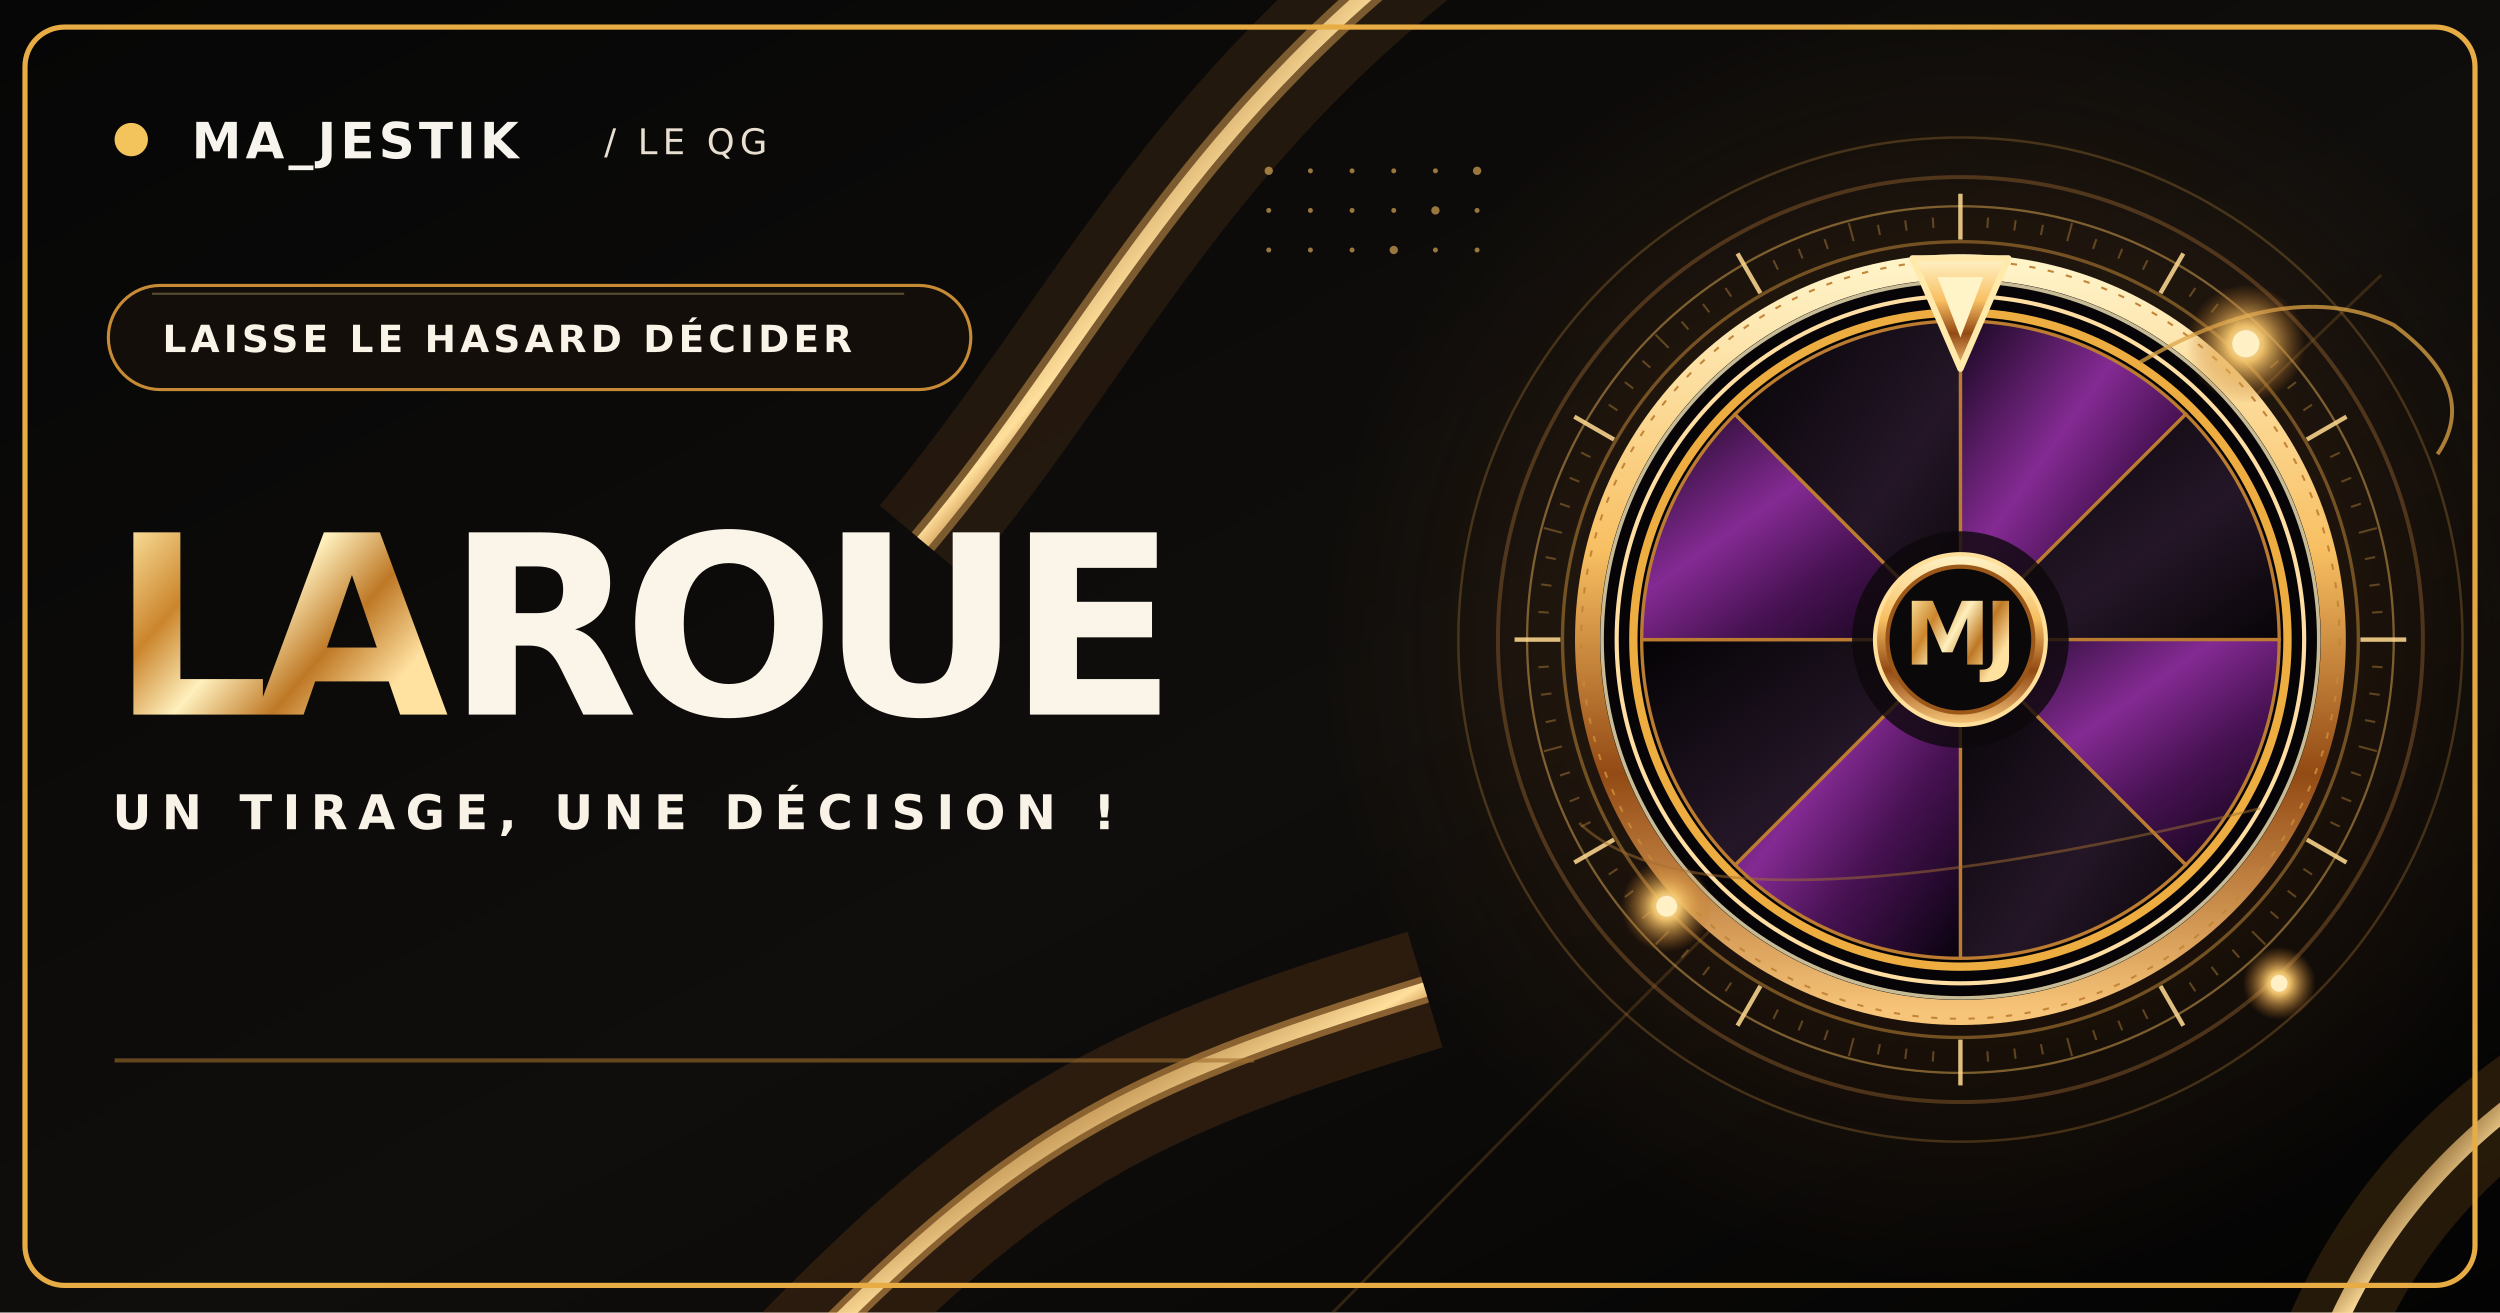
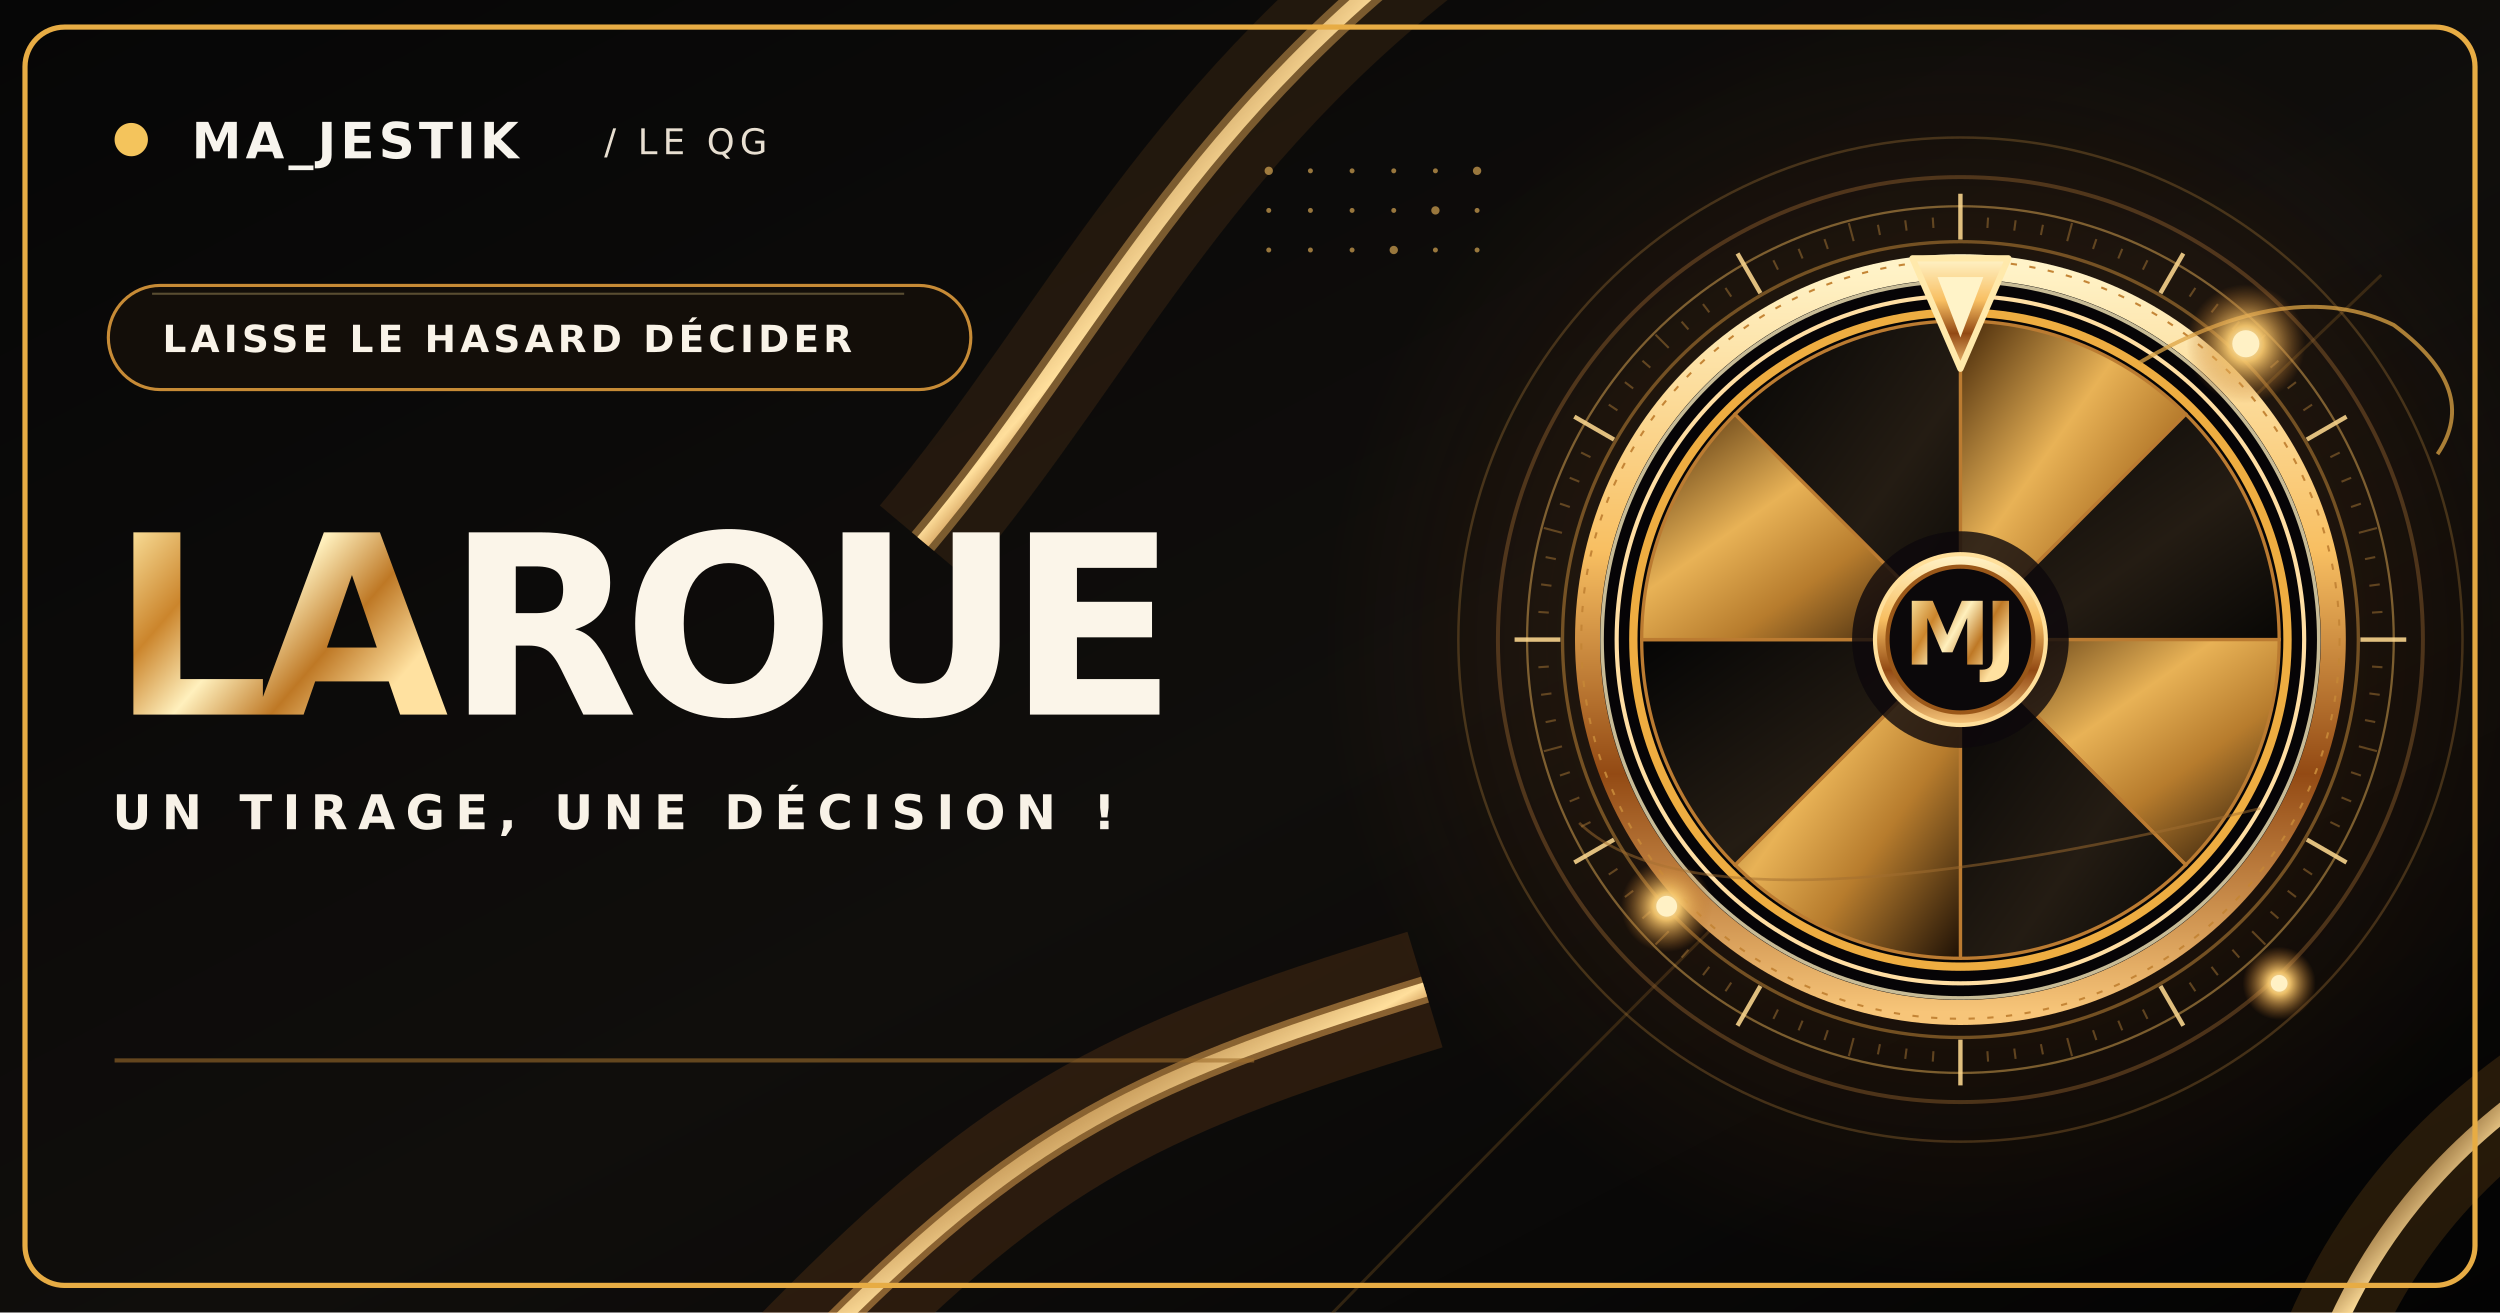
<svg xmlns="http://www.w3.org/2000/svg" width="1200" height="630" viewBox="0 0 1200 630">
  <defs>
    <linearGradient id="bg" x1="0" y1="0" x2="1" y2="1">
      <stop stop-color="#060606" />
      <stop offset=".55" stop-color="#100e0c" />
      <stop offset="1" stop-color="#030303" />
    </linearGradient>
    <linearGradient id="gold" x1="0" x2="1" y1="0" y2=".5">
      <stop stop-color="#f7da93" />
      <stop offset=".27" stop-color="#cb852c" />
      <stop offset=".5" stop-color="#fff0bd" />
      <stop offset=".75" stop-color="#be7825" />
      <stop offset="1" stop-color="#ffe1a0" />
    </linearGradient>
    <linearGradient id="goldVert" x1="0" x2="0" y1="0" y2="1">
      <stop stop-color="#fff3c8" />
      <stop offset=".38" stop-color="#f8bf62" />
      <stop offset=".68" stop-color="#934a14" />
      <stop offset="1" stop-color="#f7c579" />
    </linearGradient>
    <linearGradient id="ribbon" x1="0" y1="0" x2="1" y2="1">
      <stop stop-color="#1d0d02" stop-opacity="0" />
      <stop offset=".26" stop-color="#c58436" stop-opacity=".26" />
      <stop offset=".49" stop-color="#ffdf9c" stop-opacity="1" />
      <stop offset=".55" stop-color="#b76b21" stop-opacity=".78" />
      <stop offset="1" stop-color="#2a0f04" stop-opacity="0" />
    </linearGradient>
-     <linearGradient id="violet" x1="0" y1="0" x2="1" y2="1">
-       <stop stop-color="#16071e" />
-       <stop offset=".4" stop-color="#842a93" />
-       <stop offset=".64" stop-color="#481253" />
-       <stop offset="1" stop-color="#07020d" />
+     <linearGradient id="goldSlice" x1="0" y1="0" x2="1" y2="1">
+       <stop stop-color="#442607" />
+       <stop offset=".4" stop-color="#e8b256" />
+       <stop offset=".64" stop-color="#b77c2d" />
+       <stop offset="1" stop-color="#1d1005" />
    </linearGradient>
    <linearGradient id="blackSlice" x1="0" y1="0" x2="1" y2="1">
-       <stop stop-color="#050305" />
-       <stop offset=".6" stop-color="#241627" />
-       <stop offset="1" stop-color="#080408" />
+       <stop stop-color="#050505" />
+       <stop offset=".6" stop-color="#241c13" />
+       <stop offset="1" stop-color="#080705" />
    </linearGradient>
    <radialGradient id="halo">
      <stop stop-color="#ffbb61" stop-opacity=".28" />
      <stop offset=".5" stop-color="#af5b1a" stop-opacity=".13" />
      <stop offset="1" stop-color="#9c5216" stop-opacity="0" />
    </radialGradient>
    <radialGradient id="spark">
      <stop stop-color="#fffbdc" />
      <stop offset=".3" stop-color="#f6c76d" stop-opacity=".95" />
      <stop offset="1" stop-color="#bb7024" stop-opacity="0" />
    </radialGradient>
  </defs>
  <rect width="1200" height="630" fill="url(#bg)" />
  <path d="M711 -46C570 54 527 160 443 260" fill="none" stroke="#b36a21" stroke-width="54" opacity=".14" />
  <path d="M711 -46C570 54 527 160 443 260" fill="none" stroke="#f5b75e" stroke-width="14" opacity=".42" />
  <path d="M711 -46C570 54 527 160 443 260" fill="none" stroke="url(#ribbon)" stroke-width="7" />
  <path d="M380 657C486 548 536 520 684 475" fill="none" stroke="#a35b1e" stroke-width="58" opacity=".2" />
  <path d="M380 657C486 548 536 520 684 475" fill="none" stroke="#e9a954" stroke-width="13" opacity=".5" />
  <path d="M380 657C486 548 536 520 684 475" fill="none" stroke="url(#ribbon)" stroke-width="7" />
  <path d="M1116 649C1146 573 1199 532 1240 507" fill="none" stroke="#d98b29" stroke-width="45" opacity=".16" />
  <path d="M1116 649C1146 573 1199 532 1240 507" fill="none" stroke="url(#ribbon)" stroke-width="9" />
  <path d="M633 637 Q880 383 1143 132" stroke="#a8742f" stroke-opacity=".25" stroke-width="1.4" fill="none" />
  <rect x="12" y="13" width="1176" height="604" rx="19" fill="none" stroke="#e7ac44" stroke-width="2.5" />
  <circle cx="63" cy="67" r="8" fill="#f4c45c" />
  <text x="92" y="76" fill="#f7f4ed" font-family="DejaVu Sans,Arial,sans-serif" font-size="24" font-weight="700" letter-spacing="2">MA_JESTIK</text>
  <text x="290" y="74" fill="#e8dfd1" font-family="DejaVu Sans,Arial,sans-serif" font-size="17" letter-spacing="2.5">/ LE QG</text>
  <rect x="52" y="137" rx="25" width="414" height="50" fill="#130e09" stroke="#c78b36" stroke-width="1.5" />
  <path d="M73 141H434" stroke="#ffdf91" stroke-opacity=".3" stroke-width="1" />
  <text x="78" y="169" fill="#f9f3e8" font-family="DejaVu Sans,Arial,sans-serif" font-size="18" font-weight="600" letter-spacing="2">LAISSE LE HASARD DÉCIDER</text>
  <text x="53" y="343" fill="url(#gold)" font-family="DejaVu Sans,Arial,sans-serif" font-size="120" font-weight="900" letter-spacing="-7">LA</text>
  <text x="214" y="343" fill="#fbf5e9" font-family="DejaVu Sans,Arial,sans-serif" font-size="120" font-weight="900" letter-spacing="-7.5">ROUE</text>
  <text x="54" y="398" fill="#f8f2e7" font-family="DejaVu Sans,Arial,sans-serif" font-size="23" font-weight="600" letter-spacing="5">UN TIRAGE, UNE DÉCISION !</text>
  <path d="M55 509H602" stroke="#9c6c2c" stroke-width="2" opacity=".6" />
  <path d="M55 507H600" stroke="url(#ribbon)" stroke-width="1.5" />
  <circle cx="942" cy="309" r="310" fill="url(#halo)" />
  <g transform="translate(941 307)">
    <circle r="241" fill="none" stroke="#bb883e" stroke-opacity=".3" stroke-width="1.2" />
    <circle r="222" fill="none" stroke="#90612e" stroke-opacity=".46" stroke-width="1.9" />
    <circle r="208" fill="none" stroke="#f1b95b" stroke-opacity=".46" stroke-width="1.1" />
    <circle r="191" fill="none" stroke="#a37230" stroke-opacity=".65" stroke-width="1.6" />
    <circle r="179" fill="#060406" stroke="url(#goldVert)" stroke-width="12" />
    <circle r="165" fill="none" stroke="#ffdea3" stroke-width="2" />
    <circle r="157" fill="#060506" stroke="#a26222" stroke-width="3" />
-     <path d="M0 0 L0.000 -153.000 A153 153 0 0 1 108.187 -108.187Z" fill="url(#violet)" stroke="#bb7b31" stroke-width="1.6" />
+     <path d="M0 0 L0.000 -153.000 A153 153 0 0 1 108.187 -108.187Z" fill="url(#goldSlice)" stroke="#bb7b31" stroke-width="1.6" />
    <path d="M0 0 L108.187 -108.187 A153 153 0 0 1 153.000 0.000Z" fill="url(#blackSlice)" stroke="#bb7b31" stroke-width="1.6" />
-     <path d="M0 0 L153.000 0.000 A153 153 0 0 1 108.187 108.187Z" fill="url(#violet)" stroke="#bb7b31" stroke-width="1.6" />
+     <path d="M0 0 L153.000 0.000 A153 153 0 0 1 108.187 108.187Z" fill="url(#goldSlice)" stroke="#bb7b31" stroke-width="1.6" />
    <path d="M0 0 L108.187 108.187 A153 153 0 0 1 0.000 153.000Z" fill="url(#blackSlice)" stroke="#bb7b31" stroke-width="1.6" />
-     <path d="M0 0 L0.000 153.000 A153 153 0 0 1 -108.187 108.187Z" fill="url(#violet)" stroke="#bb7b31" stroke-width="1.6" />
+     <path d="M0 0 L0.000 153.000 A153 153 0 0 1 -108.187 108.187Z" fill="url(#goldSlice)" stroke="#bb7b31" stroke-width="1.6" />
    <path d="M0 0 L-108.187 108.187 A153 153 0 0 1 -153.000 0.000Z" fill="url(#blackSlice)" stroke="#bb7b31" stroke-width="1.6" />
-     <path d="M0 0 L-153.000 0.000 A153 153 0 0 1 -108.187 -108.187Z" fill="url(#violet)" stroke="#bb7b31" stroke-width="1.6" />
+     <path d="M0 0 L-153.000 0.000 A153 153 0 0 1 -108.187 -108.187Z" fill="url(#goldSlice)" stroke="#bb7b31" stroke-width="1.6" />
    <path d="M0 0 L-108.187 -108.187 A153 153 0 0 1 -0.000 -153.000Z" fill="url(#blackSlice)" stroke="#bb7b31" stroke-width="1.6" />
    <circle r="157" fill="none" stroke="#eead41" stroke-width="4" />
    <circle r="172" fill="none" stroke="#fff0c0" stroke-opacity=".78" stroke-width="1.7" />
    <circle r="182" fill="none" stroke="#c48536" stroke-width="1" stroke-dasharray="3 6" />
    <path d="M0 -192V-214" transform="rotate(0)" fill="none" stroke="#fbd68e" stroke-width="2.1" opacity="0.88" />
    <path d="M0 -198V-203" transform="rotate(3.75)" fill="none" stroke="#a87736" stroke-width="1" opacity="0.5" />
    <path d="M0 -198V-203" transform="rotate(7.5)" fill="none" stroke="#a87736" stroke-width="1" opacity="0.5" />
    <path d="M0 -198V-203" transform="rotate(11.25)" fill="none" stroke="#a87736" stroke-width="1" opacity="0.5" />
    <path d="M0 -198V-207" transform="rotate(15)" fill="none" stroke="#a87736" stroke-width="1" opacity="0.5" />
    <path d="M0 -198V-203" transform="rotate(18.75)" fill="none" stroke="#a87736" stroke-width="1" opacity="0.5" />
    <path d="M0 -198V-203" transform="rotate(22.5)" fill="none" stroke="#a87736" stroke-width="1" opacity="0.5" />
    <path d="M0 -198V-203" transform="rotate(26.25)" fill="none" stroke="#a87736" stroke-width="1" opacity="0.5" />
    <path d="M0 -192V-214" transform="rotate(30)" fill="none" stroke="#fbd68e" stroke-width="2.1" opacity="0.88" />
    <path d="M0 -198V-203" transform="rotate(33.75)" fill="none" stroke="#a87736" stroke-width="1" opacity="0.5" />
    <path d="M0 -198V-203" transform="rotate(37.5)" fill="none" stroke="#a87736" stroke-width="1" opacity="0.5" />
    <path d="M0 -198V-203" transform="rotate(41.25)" fill="none" stroke="#a87736" stroke-width="1" opacity="0.5" />
    <path d="M0 -198V-207" transform="rotate(45)" fill="none" stroke="#a87736" stroke-width="1" opacity="0.5" />
    <path d="M0 -198V-203" transform="rotate(48.75)" fill="none" stroke="#a87736" stroke-width="1" opacity="0.5" />
    <path d="M0 -198V-203" transform="rotate(52.5)" fill="none" stroke="#a87736" stroke-width="1" opacity="0.5" />
    <path d="M0 -198V-203" transform="rotate(56.25)" fill="none" stroke="#a87736" stroke-width="1" opacity="0.5" />
    <path d="M0 -192V-214" transform="rotate(60)" fill="none" stroke="#fbd68e" stroke-width="2.1" opacity="0.88" />
    <path d="M0 -198V-203" transform="rotate(63.75)" fill="none" stroke="#a87736" stroke-width="1" opacity="0.5" />
    <path d="M0 -198V-203" transform="rotate(67.5)" fill="none" stroke="#a87736" stroke-width="1" opacity="0.5" />
    <path d="M0 -198V-203" transform="rotate(71.25)" fill="none" stroke="#a87736" stroke-width="1" opacity="0.5" />
    <path d="M0 -198V-207" transform="rotate(75)" fill="none" stroke="#a87736" stroke-width="1" opacity="0.5" />
    <path d="M0 -198V-203" transform="rotate(78.75)" fill="none" stroke="#a87736" stroke-width="1" opacity="0.5" />
    <path d="M0 -198V-203" transform="rotate(82.5)" fill="none" stroke="#a87736" stroke-width="1" opacity="0.5" />
    <path d="M0 -198V-203" transform="rotate(86.25)" fill="none" stroke="#a87736" stroke-width="1" opacity="0.5" />
    <path d="M0 -192V-214" transform="rotate(90)" fill="none" stroke="#fbd68e" stroke-width="2.1" opacity="0.88" />
    <path d="M0 -198V-203" transform="rotate(93.75)" fill="none" stroke="#a87736" stroke-width="1" opacity="0.5" />
    <path d="M0 -198V-203" transform="rotate(97.5)" fill="none" stroke="#a87736" stroke-width="1" opacity="0.5" />
    <path d="M0 -198V-203" transform="rotate(101.25)" fill="none" stroke="#a87736" stroke-width="1" opacity="0.5" />
    <path d="M0 -198V-207" transform="rotate(105)" fill="none" stroke="#a87736" stroke-width="1" opacity="0.5" />
    <path d="M0 -198V-203" transform="rotate(108.75)" fill="none" stroke="#a87736" stroke-width="1" opacity="0.5" />
    <path d="M0 -198V-203" transform="rotate(112.5)" fill="none" stroke="#a87736" stroke-width="1" opacity="0.5" />
    <path d="M0 -198V-203" transform="rotate(116.25)" fill="none" stroke="#a87736" stroke-width="1" opacity="0.5" />
    <path d="M0 -192V-214" transform="rotate(120)" fill="none" stroke="#fbd68e" stroke-width="2.1" opacity="0.88" />
    <path d="M0 -198V-203" transform="rotate(123.75)" fill="none" stroke="#a87736" stroke-width="1" opacity="0.5" />
    <path d="M0 -198V-203" transform="rotate(127.5)" fill="none" stroke="#a87736" stroke-width="1" opacity="0.5" />
    <path d="M0 -198V-203" transform="rotate(131.25)" fill="none" stroke="#a87736" stroke-width="1" opacity="0.5" />
    <path d="M0 -198V-207" transform="rotate(135)" fill="none" stroke="#a87736" stroke-width="1" opacity="0.5" />
    <path d="M0 -198V-203" transform="rotate(138.75)" fill="none" stroke="#a87736" stroke-width="1" opacity="0.5" />
    <path d="M0 -198V-203" transform="rotate(142.5)" fill="none" stroke="#a87736" stroke-width="1" opacity="0.5" />
    <path d="M0 -198V-203" transform="rotate(146.25)" fill="none" stroke="#a87736" stroke-width="1" opacity="0.5" />
    <path d="M0 -192V-214" transform="rotate(150)" fill="none" stroke="#fbd68e" stroke-width="2.1" opacity="0.88" />
    <path d="M0 -198V-203" transform="rotate(153.75)" fill="none" stroke="#a87736" stroke-width="1" opacity="0.5" />
    <path d="M0 -198V-203" transform="rotate(157.5)" fill="none" stroke="#a87736" stroke-width="1" opacity="0.5" />
    <path d="M0 -198V-203" transform="rotate(161.25)" fill="none" stroke="#a87736" stroke-width="1" opacity="0.5" />
    <path d="M0 -198V-207" transform="rotate(165)" fill="none" stroke="#a87736" stroke-width="1" opacity="0.5" />
    <path d="M0 -198V-203" transform="rotate(168.75)" fill="none" stroke="#a87736" stroke-width="1" opacity="0.5" />
    <path d="M0 -198V-203" transform="rotate(172.5)" fill="none" stroke="#a87736" stroke-width="1" opacity="0.5" />
    <path d="M0 -198V-203" transform="rotate(176.25)" fill="none" stroke="#a87736" stroke-width="1" opacity="0.5" />
    <path d="M0 -192V-214" transform="rotate(180)" fill="none" stroke="#fbd68e" stroke-width="2.1" opacity="0.88" />
    <path d="M0 -198V-203" transform="rotate(183.75)" fill="none" stroke="#a87736" stroke-width="1" opacity="0.5" />
    <path d="M0 -198V-203" transform="rotate(187.5)" fill="none" stroke="#a87736" stroke-width="1" opacity="0.5" />
    <path d="M0 -198V-203" transform="rotate(191.25)" fill="none" stroke="#a87736" stroke-width="1" opacity="0.5" />
    <path d="M0 -198V-207" transform="rotate(195)" fill="none" stroke="#a87736" stroke-width="1" opacity="0.5" />
    <path d="M0 -198V-203" transform="rotate(198.75)" fill="none" stroke="#a87736" stroke-width="1" opacity="0.5" />
    <path d="M0 -198V-203" transform="rotate(202.5)" fill="none" stroke="#a87736" stroke-width="1" opacity="0.5" />
    <path d="M0 -198V-203" transform="rotate(206.25)" fill="none" stroke="#a87736" stroke-width="1" opacity="0.5" />
    <path d="M0 -192V-214" transform="rotate(210)" fill="none" stroke="#fbd68e" stroke-width="2.1" opacity="0.88" />
    <path d="M0 -198V-203" transform="rotate(213.75)" fill="none" stroke="#a87736" stroke-width="1" opacity="0.5" />
    <path d="M0 -198V-203" transform="rotate(217.5)" fill="none" stroke="#a87736" stroke-width="1" opacity="0.5" />
    <path d="M0 -198V-203" transform="rotate(221.25)" fill="none" stroke="#a87736" stroke-width="1" opacity="0.5" />
    <path d="M0 -198V-207" transform="rotate(225)" fill="none" stroke="#a87736" stroke-width="1" opacity="0.5" />
    <path d="M0 -198V-203" transform="rotate(228.75)" fill="none" stroke="#a87736" stroke-width="1" opacity="0.5" />
    <path d="M0 -198V-203" transform="rotate(232.5)" fill="none" stroke="#a87736" stroke-width="1" opacity="0.5" />
    <path d="M0 -198V-203" transform="rotate(236.25)" fill="none" stroke="#a87736" stroke-width="1" opacity="0.5" />
    <path d="M0 -192V-214" transform="rotate(240)" fill="none" stroke="#fbd68e" stroke-width="2.1" opacity="0.88" />
    <path d="M0 -198V-203" transform="rotate(243.75)" fill="none" stroke="#a87736" stroke-width="1" opacity="0.5" />
    <path d="M0 -198V-203" transform="rotate(247.5)" fill="none" stroke="#a87736" stroke-width="1" opacity="0.5" />
    <path d="M0 -198V-203" transform="rotate(251.25)" fill="none" stroke="#a87736" stroke-width="1" opacity="0.5" />
    <path d="M0 -198V-207" transform="rotate(255)" fill="none" stroke="#a87736" stroke-width="1" opacity="0.5" />
    <path d="M0 -198V-203" transform="rotate(258.75)" fill="none" stroke="#a87736" stroke-width="1" opacity="0.5" />
    <path d="M0 -198V-203" transform="rotate(262.5)" fill="none" stroke="#a87736" stroke-width="1" opacity="0.5" />
    <path d="M0 -198V-203" transform="rotate(266.25)" fill="none" stroke="#a87736" stroke-width="1" opacity="0.5" />
    <path d="M0 -192V-214" transform="rotate(270)" fill="none" stroke="#fbd68e" stroke-width="2.1" opacity="0.88" />
    <path d="M0 -198V-203" transform="rotate(273.75)" fill="none" stroke="#a87736" stroke-width="1" opacity="0.5" />
    <path d="M0 -198V-203" transform="rotate(277.5)" fill="none" stroke="#a87736" stroke-width="1" opacity="0.5" />
    <path d="M0 -198V-203" transform="rotate(281.25)" fill="none" stroke="#a87736" stroke-width="1" opacity="0.5" />
    <path d="M0 -198V-207" transform="rotate(285)" fill="none" stroke="#a87736" stroke-width="1" opacity="0.5" />
    <path d="M0 -198V-203" transform="rotate(288.75)" fill="none" stroke="#a87736" stroke-width="1" opacity="0.5" />
    <path d="M0 -198V-203" transform="rotate(292.5)" fill="none" stroke="#a87736" stroke-width="1" opacity="0.5" />
    <path d="M0 -198V-203" transform="rotate(296.25)" fill="none" stroke="#a87736" stroke-width="1" opacity="0.5" />
    <path d="M0 -192V-214" transform="rotate(300)" fill="none" stroke="#fbd68e" stroke-width="2.1" opacity="0.88" />
    <path d="M0 -198V-203" transform="rotate(303.75)" fill="none" stroke="#a87736" stroke-width="1" opacity="0.5" />
    <path d="M0 -198V-203" transform="rotate(307.5)" fill="none" stroke="#a87736" stroke-width="1" opacity="0.5" />
    <path d="M0 -198V-203" transform="rotate(311.25)" fill="none" stroke="#a87736" stroke-width="1" opacity="0.5" />
    <path d="M0 -198V-207" transform="rotate(315)" fill="none" stroke="#a87736" stroke-width="1" opacity="0.5" />
    <path d="M0 -198V-203" transform="rotate(318.75)" fill="none" stroke="#a87736" stroke-width="1" opacity="0.5" />
    <path d="M0 -198V-203" transform="rotate(322.5)" fill="none" stroke="#a87736" stroke-width="1" opacity="0.5" />
    <path d="M0 -198V-203" transform="rotate(326.25)" fill="none" stroke="#a87736" stroke-width="1" opacity="0.5" />
    <path d="M0 -192V-214" transform="rotate(330)" fill="none" stroke="#fbd68e" stroke-width="2.1" opacity="0.88" />
    <path d="M0 -198V-203" transform="rotate(333.75)" fill="none" stroke="#a87736" stroke-width="1" opacity="0.5" />
    <path d="M0 -198V-203" transform="rotate(337.5)" fill="none" stroke="#a87736" stroke-width="1" opacity="0.5" />
    <path d="M0 -198V-203" transform="rotate(341.25)" fill="none" stroke="#a87736" stroke-width="1" opacity="0.5" />
    <path d="M0 -198V-207" transform="rotate(345)" fill="none" stroke="#a87736" stroke-width="1" opacity="0.5" />
    <path d="M0 -198V-203" transform="rotate(348.75)" fill="none" stroke="#a87736" stroke-width="1" opacity="0.5" />
    <path d="M0 -198V-203" transform="rotate(352.5)" fill="none" stroke="#a87736" stroke-width="1" opacity="0.5" />
    <path d="M0 -198V-203" transform="rotate(356.25)" fill="none" stroke="#a87736" stroke-width="1" opacity="0.5" />
    <circle r="52" fill="#0c080b" opacity=".8" />
    <circle r="41" fill="url(#goldVert)" stroke="#ffdf9a" stroke-width="2" />
    <circle r="35" fill="#0b080a" stroke="#9b5819" stroke-width="2" />
    <text x="0" y="12" text-anchor="middle" font-family="DejaVu Sans,Arial,sans-serif" font-size="42" font-weight="900" letter-spacing="-3" fill="url(#gold)">MJ</text>
    <path d="M-23 -183L23 -183L0 -130Z" fill="url(#goldVert)" stroke="#ffe9ab" stroke-width="3" stroke-linejoin="round" />
    <path d="M-11 -174L11 -174L0 -145Z" fill="#fff3c8" />
  </g>
  <path d="M1027 174 Q1099 132 1149 156Q1191 187 1170 218" fill="none" stroke="#dda444" stroke-width="1.9" opacity=".75" />
  <path d="M758 395 Q818 453 1085 388" fill="none" stroke="#a26e30" stroke-width="1.3" opacity=".5" />
  <circle cx="1078" cy="165" r="28.6" fill="url(#spark)" />
  <circle cx="1078" cy="165" r="6.5" fill="#fff1c5" />
  <circle cx="800" cy="435" r="22" fill="url(#spark)" />
  <circle cx="800" cy="435" r="5" fill="#fff1c5" />
  <circle cx="1094" cy="472" r="17.6" fill="url(#spark)" />
  <circle cx="1094" cy="472" r="4" fill="#fff1c5" />
  <circle cx="609" cy="82" r="2" opacity=".62" fill="#efb95c" />
  <circle cx="629" cy="82" r="1.2" opacity=".62" fill="#efb95c" />
  <circle cx="649" cy="82" r="1.2" opacity=".62" fill="#efb95c" />
  <circle cx="669" cy="82" r="1.2" opacity=".62" fill="#efb95c" />
  <circle cx="689" cy="82" r="1.2" opacity=".62" fill="#efb95c" />
  <circle cx="709" cy="82" r="2" opacity=".62" fill="#efb95c" />
  <circle cx="609" cy="101" r="1.2" opacity=".62" fill="#efb95c" />
  <circle cx="629" cy="101" r="1.2" opacity=".62" fill="#efb95c" />
  <circle cx="649" cy="101" r="1.2" opacity=".62" fill="#efb95c" />
  <circle cx="669" cy="101" r="1.2" opacity=".62" fill="#efb95c" />
  <circle cx="689" cy="101" r="2" opacity=".62" fill="#efb95c" />
  <circle cx="709" cy="101" r="1.2" opacity=".62" fill="#efb95c" />
  <circle cx="609" cy="120" r="1.2" opacity=".62" fill="#efb95c" />
  <circle cx="629" cy="120" r="1.2" opacity=".62" fill="#efb95c" />
  <circle cx="649" cy="120" r="1.2" opacity=".62" fill="#efb95c" />
  <circle cx="669" cy="120" r="2" opacity=".62" fill="#efb95c" />
  <circle cx="689" cy="120" r="1.2" opacity=".62" fill="#efb95c" />
  <circle cx="709" cy="120" r="1.2" opacity=".62" fill="#efb95c" />
</svg>
